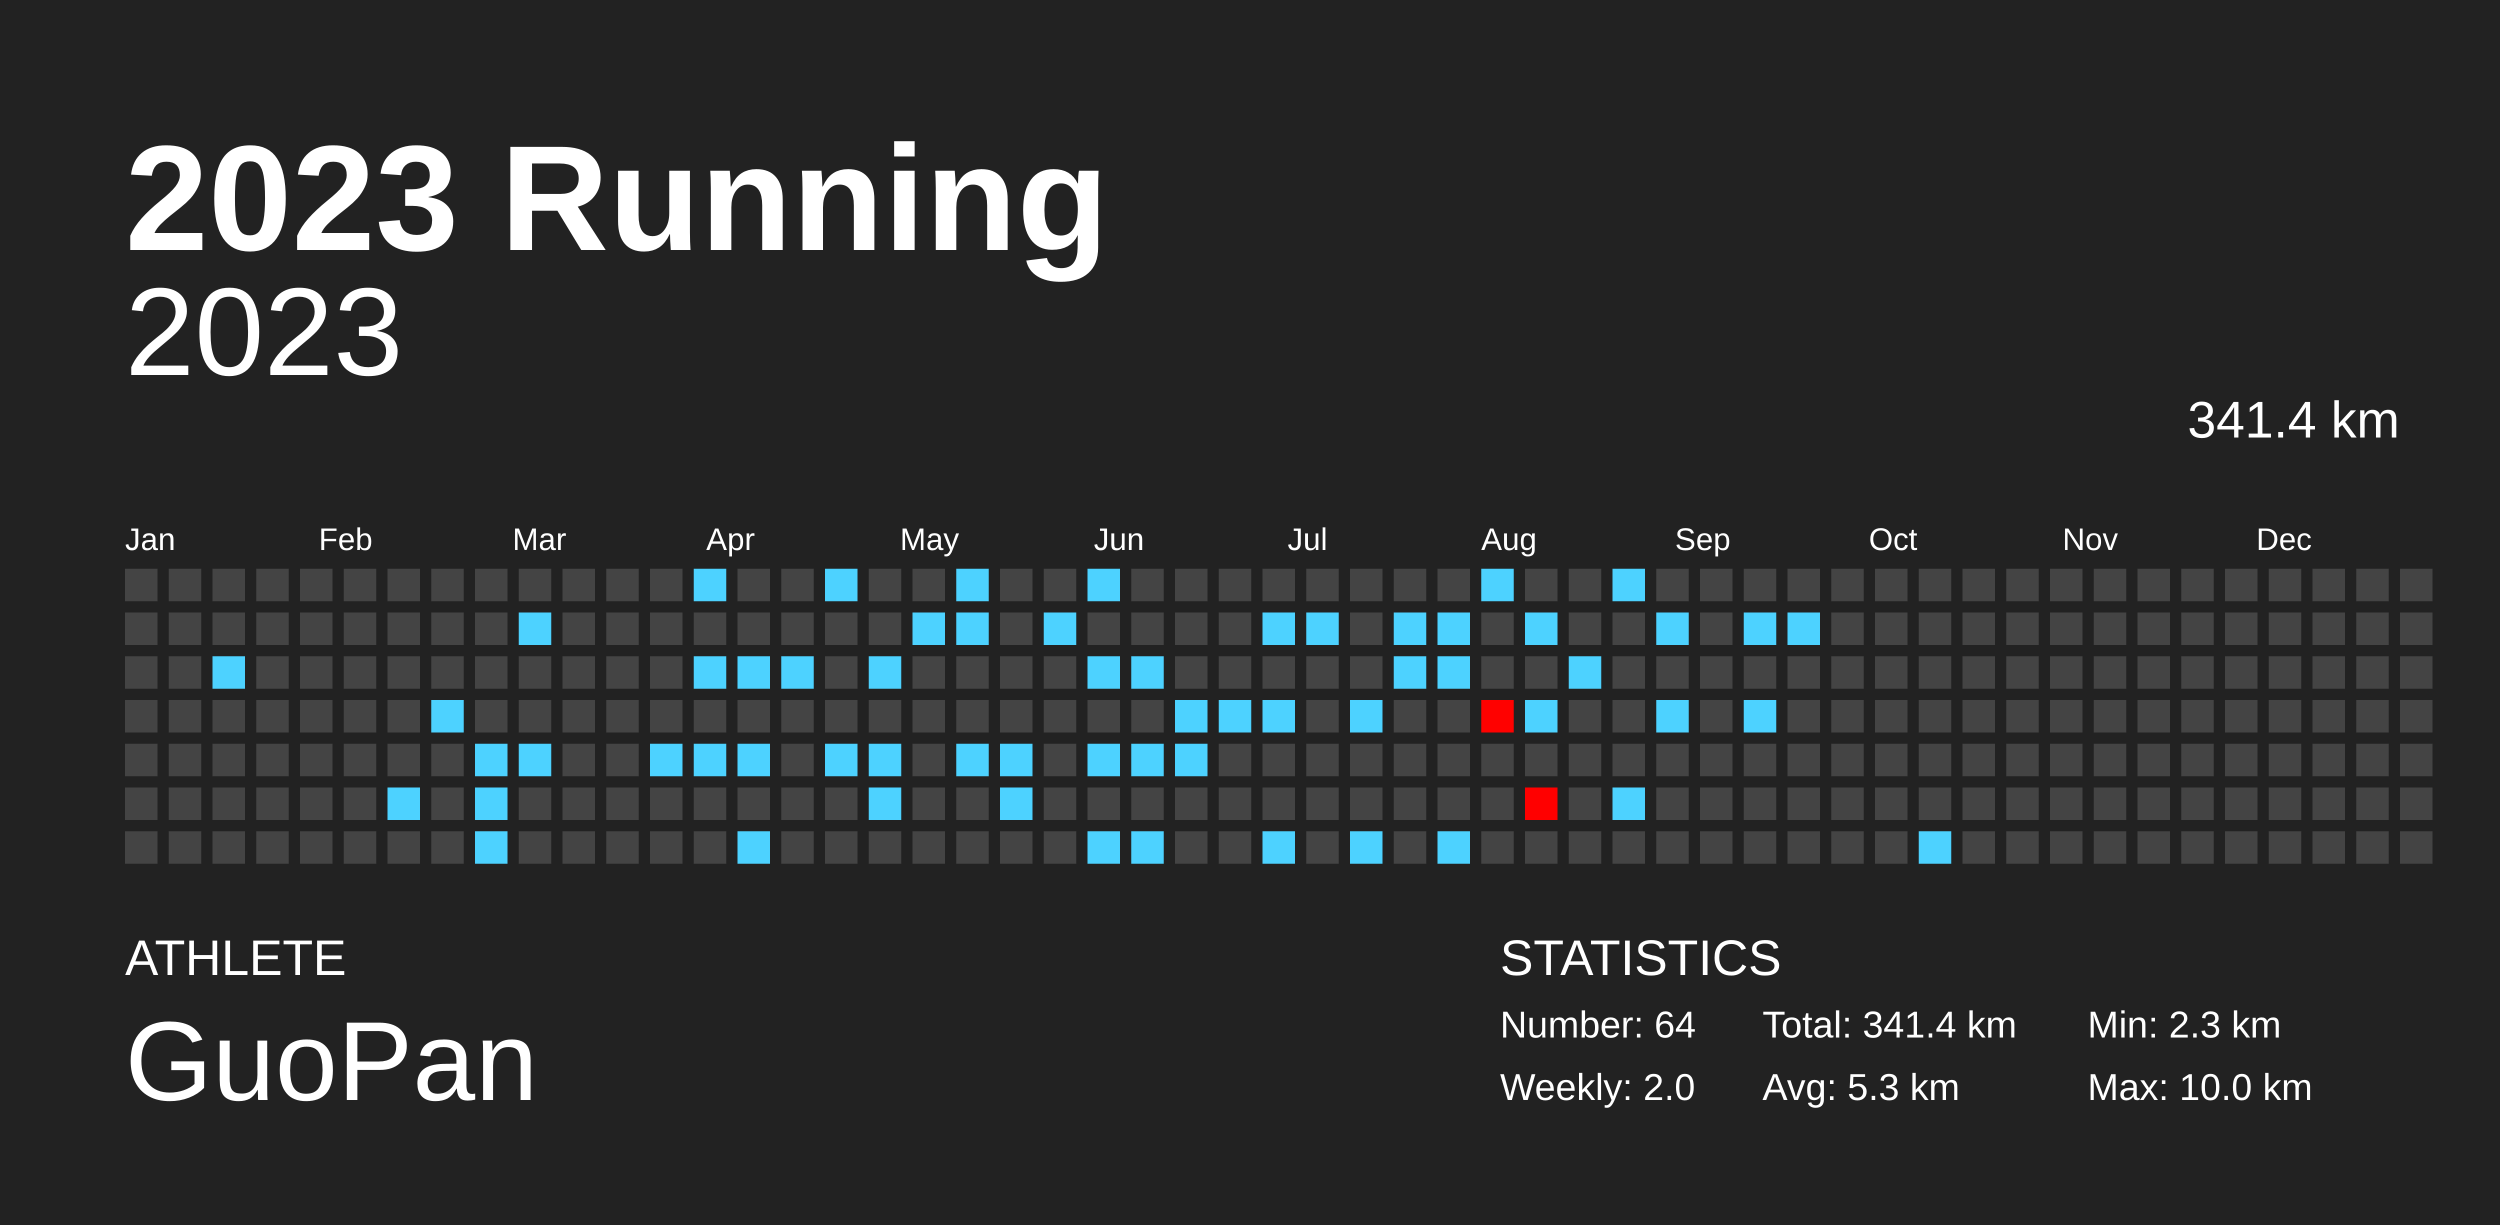
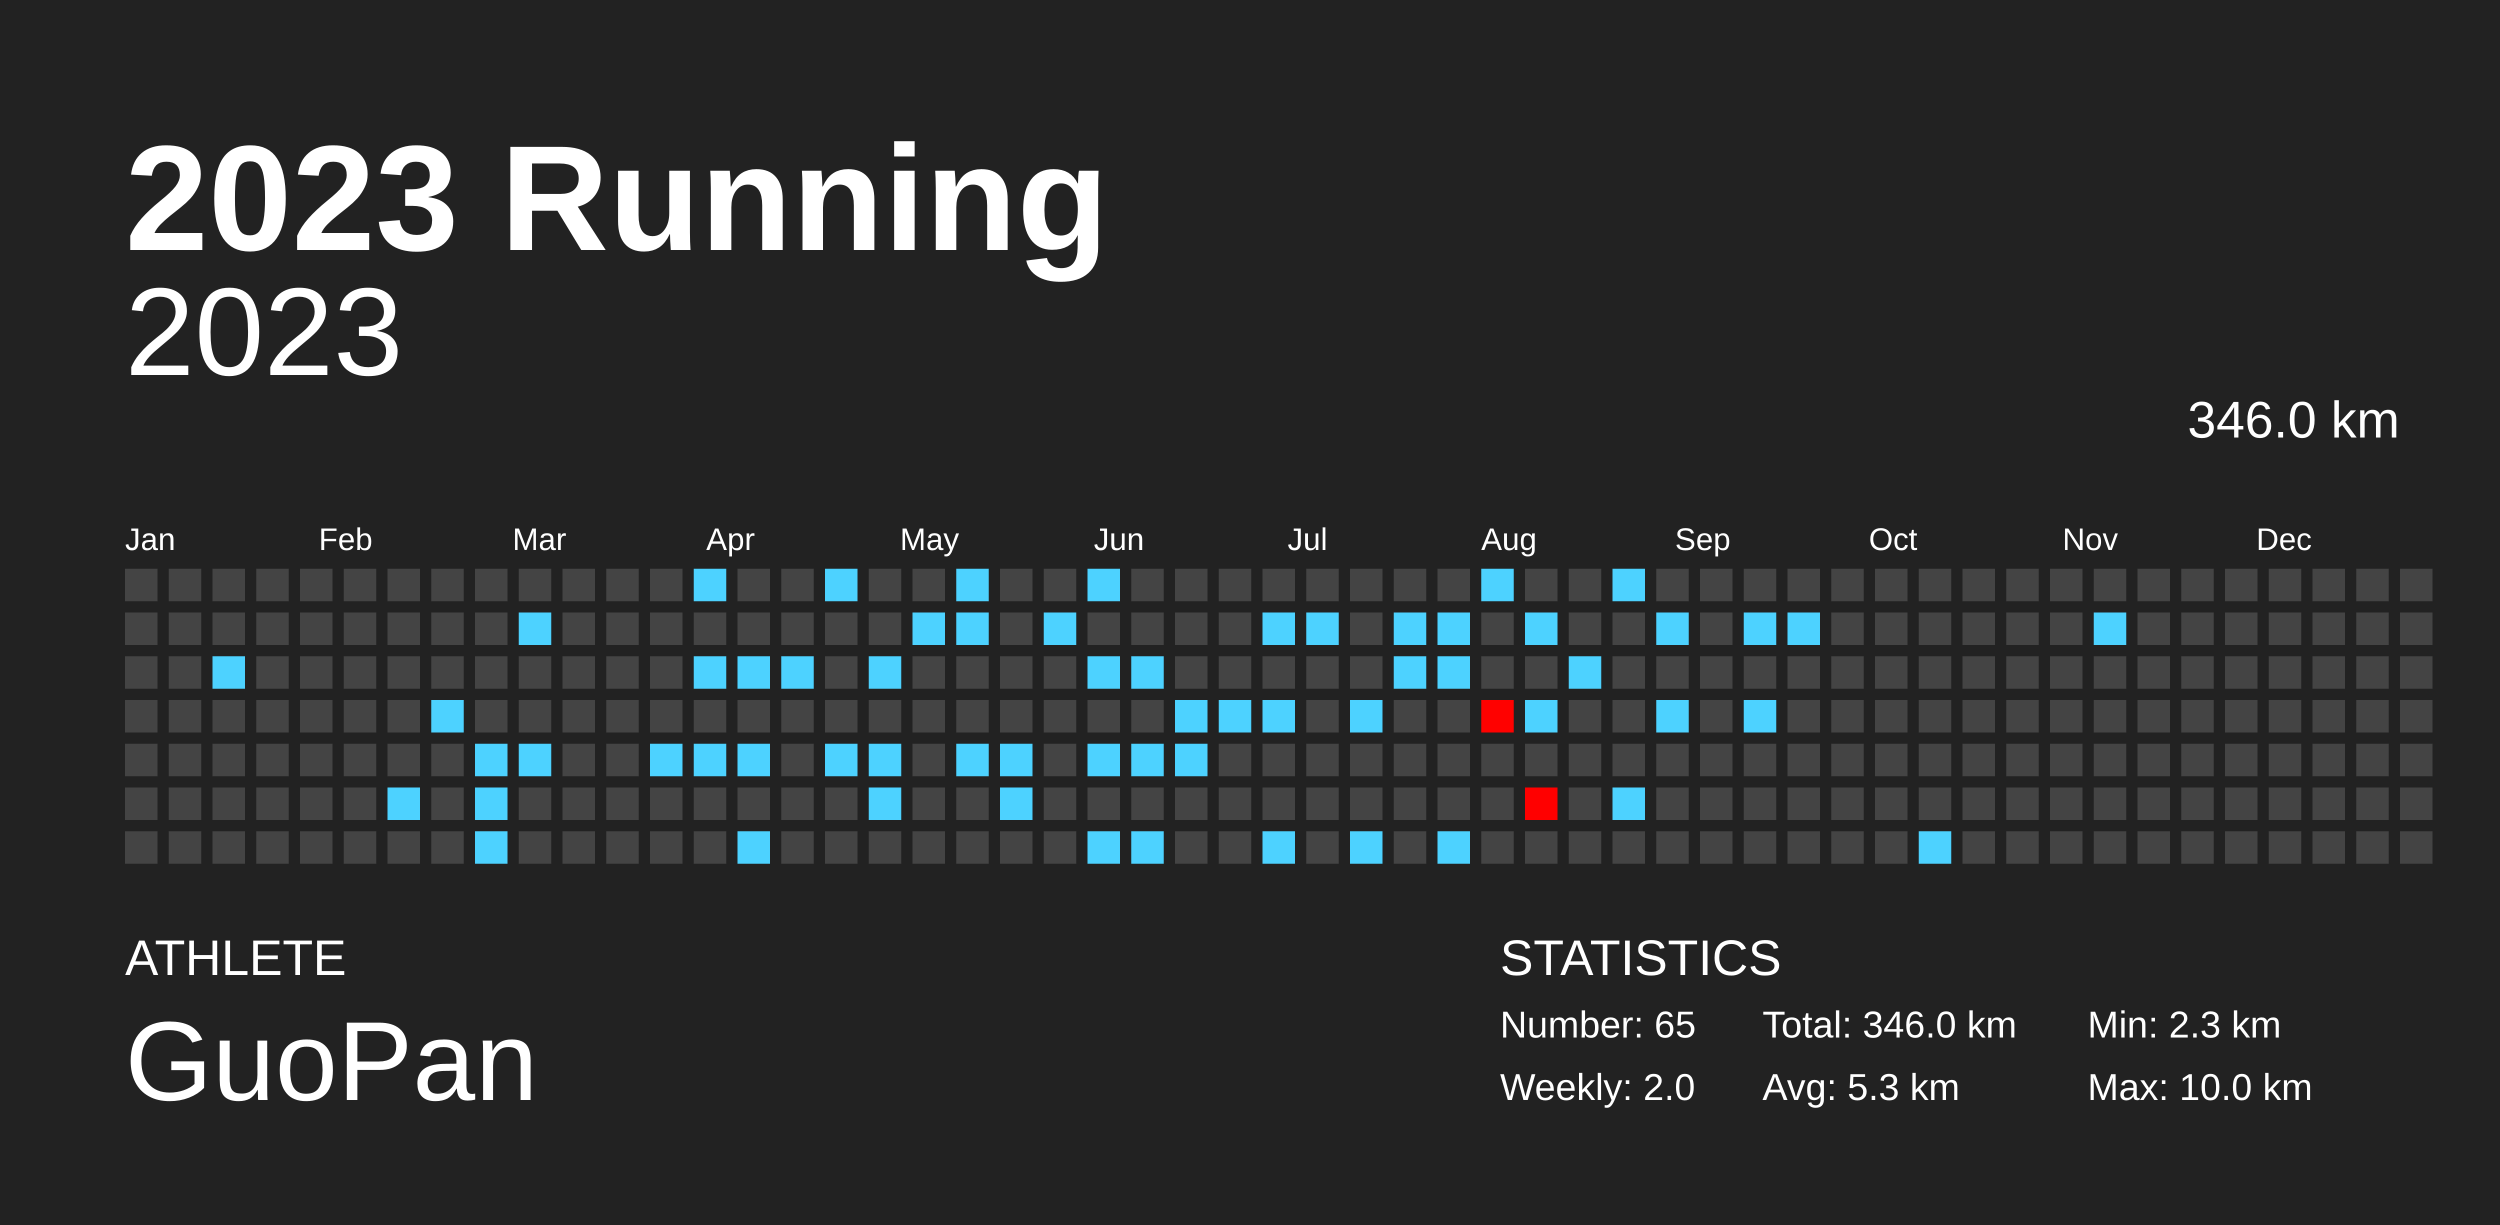
<svg xmlns="http://www.w3.org/2000/svg" baseProfile="full" height="98mm" version="1.1" viewBox="0,0,200,98" width="200mm">
  <defs />
  <rect fill="#222222" height="98" width="200" x="0" y="0" />
  <text fill="#FFFFFF" style="font-size:12px; font-family:Arial; font-weight:bold;" x="10" y="20">2023 Running</text>
  <text fill="#FFFFFF" style="font-size:4px; font-family:Arial" x="10" y="78">ATHLETE</text>
  <text fill="#FFFFFF" style="font-size:9px; font-family:Arial" x="10" y="88">GuoPan</text>
  <text fill="#FFFFFF" style="font-size:4px; font-family:Arial" x="120" y="78">STATISTICS</text>
-   <text fill="#FFFFFF" style="font-size:3px; font-family:Arial" x="120" y="83">Number: 64</text>
+   <text fill="#FFFFFF" style="font-size:3px; font-family:Arial" x="120" y="83">Number: 65</text>
  <text fill="#FFFFFF" style="font-size:3px; font-family:Arial" x="120" y="88">Weekly: 2.0</text>
-   <text fill="#FFFFFF" style="font-size:3px; font-family:Arial" x="141" y="83">Total: 341.4 km</text>
+   <text fill="#FFFFFF" style="font-size:3px; font-family:Arial" x="141" y="83">Total: 346.0 km</text>
  <text fill="#FFFFFF" style="font-size:3px; font-family:Arial" x="141" y="88">Avg: 5.3 km</text>
  <text fill="#FFFFFF" style="font-size:3px; font-family:Arial" x="167" y="83">Min: 2.3 km</text>
  <text fill="#FFFFFF" style="font-size:3px; font-family:Arial" x="167" y="88">Max: 10.0 km</text>
  <text alignment-baseline="hanging" fill="#FFFFFF" style="font-size:10.0px; font-family:Arial;" x="10" y="30">2023</text>
-   <text alignment-baseline="hanging" fill="#FFFFFF" style="font-size:4.125px; font-family:Arial;" x="175" y="35">341.4 km</text>
+   <text alignment-baseline="hanging" fill="#FFFFFF" style="font-size:4.125px; font-family:Arial;" x="175" y="35">346.0 km</text>
  <text fill="#FFFFFF" style="font-size:2.5px; font-family:Arial" x="10.0" y="44">Jan</text>
  <text fill="#FFFFFF" style="font-size:2.5px; font-family:Arial" x="25.5" y="44">Feb</text>
  <text fill="#FFFFFF" style="font-size:2.5px; font-family:Arial" x="41.0" y="44">Mar</text>
  <text fill="#FFFFFF" style="font-size:2.5px; font-family:Arial" x="56.5" y="44">Apr</text>
  <text fill="#FFFFFF" style="font-size:2.5px; font-family:Arial" x="72.0" y="44">May</text>
  <text fill="#FFFFFF" style="font-size:2.5px; font-family:Arial" x="87.5" y="44">Jun</text>
  <text fill="#FFFFFF" style="font-size:2.5px; font-family:Arial" x="103.0" y="44">Jul</text>
  <text fill="#FFFFFF" style="font-size:2.5px; font-family:Arial" x="118.5" y="44">Aug</text>
  <text fill="#FFFFFF" style="font-size:2.5px; font-family:Arial" x="134.0" y="44">Sep</text>
  <text fill="#FFFFFF" style="font-size:2.5px; font-family:Arial" x="149.5" y="44">Oct</text>
  <text fill="#FFFFFF" style="font-size:2.5px; font-family:Arial" x="165.0" y="44">Nov</text>
  <text fill="#FFFFFF" style="font-size:2.5px; font-family:Arial" x="180.5" y="44">Dec</text>
  <rect fill="#444444" height="2.6" width="2.6" x="10.0" y="45.5" />
  <rect fill="#444444" height="2.6" width="2.6" x="10.0" y="49.0" />
  <rect fill="#444444" height="2.6" width="2.6" x="10.0" y="52.5" />
  <rect fill="#444444" height="2.6" width="2.6" x="10.0" y="56.0" />
  <rect fill="#444444" height="2.6" width="2.6" x="10.0" y="59.5" />
  <rect fill="#444444" height="2.6" width="2.6" x="10.0" y="63.0" />
  <rect fill="#444444" height="2.6" width="2.6" x="10.0" y="66.5" />
  <rect fill="#444444" height="2.6" width="2.6" x="13.5" y="45.5" />
  <rect fill="#444444" height="2.6" width="2.6" x="13.5" y="49.0" />
  <rect fill="#444444" height="2.6" width="2.6" x="13.5" y="52.5" />
  <rect fill="#444444" height="2.6" width="2.6" x="13.5" y="56.0" />
  <rect fill="#444444" height="2.6" width="2.6" x="13.5" y="59.5" />
  <rect fill="#444444" height="2.6" width="2.6" x="13.5" y="63.0" />
  <rect fill="#444444" height="2.6" width="2.6" x="13.5" y="66.5" />
  <rect fill="#444444" height="2.6" width="2.6" x="17.0" y="45.5" />
  <rect fill="#444444" height="2.6" width="2.6" x="17.0" y="49.0" />
  <rect fill="#4dd2ff" height="2.6" width="2.6" x="17.0" y="52.5" />
  <rect fill="#444444" height="2.6" width="2.6" x="17.0" y="56.0" />
  <rect fill="#444444" height="2.6" width="2.6" x="17.0" y="59.5" />
  <rect fill="#444444" height="2.6" width="2.6" x="17.0" y="63.0" />
  <rect fill="#444444" height="2.6" width="2.6" x="17.0" y="66.5" />
  <rect fill="#444444" height="2.6" width="2.6" x="20.5" y="45.5" />
  <rect fill="#444444" height="2.6" width="2.6" x="20.5" y="49.0" />
  <rect fill="#444444" height="2.6" width="2.6" x="20.5" y="52.5" />
  <rect fill="#444444" height="2.6" width="2.6" x="20.5" y="56.0" />
  <rect fill="#444444" height="2.6" width="2.6" x="20.5" y="59.5" />
  <rect fill="#444444" height="2.6" width="2.6" x="20.5" y="63.0" />
  <rect fill="#444444" height="2.6" width="2.6" x="20.5" y="66.5" />
  <rect fill="#444444" height="2.6" width="2.6" x="24.0" y="45.5" />
  <rect fill="#444444" height="2.6" width="2.6" x="24.0" y="49.0" />
  <rect fill="#444444" height="2.6" width="2.6" x="24.0" y="52.5" />
  <rect fill="#444444" height="2.6" width="2.6" x="24.0" y="56.0" />
  <rect fill="#444444" height="2.6" width="2.6" x="24.0" y="59.5" />
  <rect fill="#444444" height="2.6" width="2.6" x="24.0" y="63.0" />
  <rect fill="#444444" height="2.6" width="2.6" x="24.0" y="66.5" />
  <rect fill="#444444" height="2.6" width="2.6" x="27.5" y="45.5" />
  <rect fill="#444444" height="2.6" width="2.6" x="27.5" y="49.0" />
  <rect fill="#444444" height="2.6" width="2.6" x="27.5" y="52.5" />
  <rect fill="#444444" height="2.6" width="2.6" x="27.5" y="56.0" />
  <rect fill="#444444" height="2.6" width="2.6" x="27.5" y="59.5" />
  <rect fill="#444444" height="2.6" width="2.6" x="27.5" y="63.0" />
  <rect fill="#444444" height="2.6" width="2.6" x="27.5" y="66.5" />
  <rect fill="#444444" height="2.6" width="2.6" x="31.0" y="45.5" />
  <rect fill="#444444" height="2.6" width="2.6" x="31.0" y="49.0" />
  <rect fill="#444444" height="2.6" width="2.6" x="31.0" y="52.5" />
  <rect fill="#444444" height="2.6" width="2.6" x="31.0" y="56.0" />
  <rect fill="#444444" height="2.6" width="2.6" x="31.0" y="59.5" />
  <rect fill="#4dd2ff" height="2.6" width="2.6" x="31.0" y="63.0" />
  <rect fill="#444444" height="2.6" width="2.6" x="31.0" y="66.5" />
  <rect fill="#444444" height="2.6" width="2.6" x="34.5" y="45.5" />
  <rect fill="#444444" height="2.6" width="2.6" x="34.5" y="49.0" />
  <rect fill="#444444" height="2.6" width="2.6" x="34.5" y="52.5" />
  <rect fill="#4dd2ff" height="2.6" width="2.6" x="34.5" y="56.0" />
  <rect fill="#444444" height="2.6" width="2.6" x="34.5" y="59.5" />
  <rect fill="#444444" height="2.6" width="2.6" x="34.5" y="63.0" />
  <rect fill="#444444" height="2.6" width="2.6" x="34.5" y="66.5" />
  <rect fill="#444444" height="2.6" width="2.6" x="38.0" y="45.5" />
  <rect fill="#444444" height="2.6" width="2.6" x="38.0" y="49.0" />
  <rect fill="#444444" height="2.6" width="2.6" x="38.0" y="52.5" />
  <rect fill="#444444" height="2.6" width="2.6" x="38.0" y="56.0" />
  <rect fill="#4dd2ff" height="2.6" width="2.6" x="38.0" y="59.5" />
  <rect fill="#4dd2ff" height="2.6" width="2.6" x="38.0" y="63.0" />
  <rect fill="#4dd2ff" height="2.6" width="2.6" x="38.0" y="66.5" />
  <rect fill="#444444" height="2.6" width="2.6" x="41.5" y="45.5" />
  <rect fill="#4dd2ff" height="2.6" width="2.6" x="41.5" y="49.0" />
  <rect fill="#444444" height="2.6" width="2.6" x="41.5" y="52.5" />
  <rect fill="#444444" height="2.6" width="2.6" x="41.5" y="56.0" />
  <rect fill="#4dd2ff" height="2.6" width="2.6" x="41.5" y="59.5" />
  <rect fill="#444444" height="2.6" width="2.6" x="41.5" y="63.0" />
  <rect fill="#444444" height="2.6" width="2.6" x="41.5" y="66.5" />
  <rect fill="#444444" height="2.6" width="2.6" x="45.0" y="45.5" />
  <rect fill="#444444" height="2.6" width="2.6" x="45.0" y="49.0" />
  <rect fill="#444444" height="2.6" width="2.6" x="45.0" y="52.5" />
  <rect fill="#444444" height="2.6" width="2.6" x="45.0" y="56.0" />
  <rect fill="#444444" height="2.6" width="2.6" x="45.0" y="59.5" />
  <rect fill="#444444" height="2.6" width="2.6" x="45.0" y="63.0" />
  <rect fill="#444444" height="2.6" width="2.6" x="45.0" y="66.5" />
  <rect fill="#444444" height="2.6" width="2.6" x="48.5" y="45.5" />
  <rect fill="#444444" height="2.6" width="2.6" x="48.5" y="49.0" />
  <rect fill="#444444" height="2.6" width="2.6" x="48.5" y="52.5" />
  <rect fill="#444444" height="2.6" width="2.6" x="48.5" y="56.0" />
  <rect fill="#444444" height="2.6" width="2.6" x="48.5" y="59.5" />
  <rect fill="#444444" height="2.6" width="2.6" x="48.5" y="63.0" />
  <rect fill="#444444" height="2.6" width="2.6" x="48.5" y="66.5" />
  <rect fill="#444444" height="2.6" width="2.6" x="52.0" y="45.5" />
  <rect fill="#444444" height="2.6" width="2.6" x="52.0" y="49.0" />
  <rect fill="#444444" height="2.6" width="2.6" x="52.0" y="52.5" />
  <rect fill="#444444" height="2.6" width="2.6" x="52.0" y="56.0" />
  <rect fill="#4dd2ff" height="2.6" width="2.6" x="52.0" y="59.5" />
  <rect fill="#444444" height="2.6" width="2.6" x="52.0" y="63.0" />
  <rect fill="#444444" height="2.6" width="2.6" x="52.0" y="66.5" />
  <rect fill="#4dd2ff" height="2.6" width="2.6" x="55.5" y="45.5" />
  <rect fill="#444444" height="2.6" width="2.6" x="55.5" y="49.0" />
  <rect fill="#4dd2ff" height="2.6" width="2.6" x="55.5" y="52.5" />
  <rect fill="#444444" height="2.6" width="2.6" x="55.5" y="56.0" />
  <rect fill="#4dd2ff" height="2.6" width="2.6" x="55.5" y="59.5" />
  <rect fill="#444444" height="2.6" width="2.6" x="55.5" y="63.0" />
  <rect fill="#444444" height="2.6" width="2.6" x="55.5" y="66.5" />
  <rect fill="#444444" height="2.6" width="2.6" x="59.0" y="45.5" />
  <rect fill="#444444" height="2.6" width="2.6" x="59.0" y="49.0" />
  <rect fill="#4dd2ff" height="2.6" width="2.6" x="59.0" y="52.5" />
  <rect fill="#444444" height="2.6" width="2.6" x="59.0" y="56.0" />
  <rect fill="#4dd2ff" height="2.6" width="2.6" x="59.0" y="59.5" />
  <rect fill="#444444" height="2.6" width="2.6" x="59.0" y="63.0" />
  <rect fill="#4dd2ff" height="2.6" width="2.6" x="59.0" y="66.5" />
  <rect fill="#444444" height="2.6" width="2.6" x="62.5" y="45.5" />
  <rect fill="#444444" height="2.6" width="2.6" x="62.5" y="49.0" />
  <rect fill="#4dd2ff" height="2.6" width="2.6" x="62.5" y="52.5" />
  <rect fill="#444444" height="2.6" width="2.6" x="62.5" y="56.0" />
  <rect fill="#444444" height="2.6" width="2.6" x="62.5" y="59.5" />
  <rect fill="#444444" height="2.6" width="2.6" x="62.5" y="63.0" />
  <rect fill="#444444" height="2.6" width="2.6" x="62.5" y="66.5" />
  <rect fill="#4dd2ff" height="2.6" width="2.6" x="66.0" y="45.5" />
  <rect fill="#444444" height="2.6" width="2.6" x="66.0" y="49.0" />
  <rect fill="#444444" height="2.6" width="2.6" x="66.0" y="52.5" />
  <rect fill="#444444" height="2.6" width="2.6" x="66.0" y="56.0" />
  <rect fill="#4dd2ff" height="2.6" width="2.6" x="66.0" y="59.5" />
  <rect fill="#444444" height="2.6" width="2.6" x="66.0" y="63.0" />
  <rect fill="#444444" height="2.6" width="2.6" x="66.0" y="66.5" />
  <rect fill="#444444" height="2.6" width="2.6" x="69.5" y="45.5" />
  <rect fill="#444444" height="2.6" width="2.6" x="69.5" y="49.0" />
  <rect fill="#4dd2ff" height="2.6" width="2.6" x="69.5" y="52.5" />
  <rect fill="#444444" height="2.6" width="2.6" x="69.5" y="56.0" />
  <rect fill="#4dd2ff" height="2.6" width="2.6" x="69.5" y="59.5" />
  <rect fill="#4dd2ff" height="2.6" width="2.6" x="69.5" y="63.0" />
  <rect fill="#444444" height="2.6" width="2.6" x="69.5" y="66.5" />
  <rect fill="#444444" height="2.6" width="2.6" x="73.0" y="45.5" />
  <rect fill="#4dd2ff" height="2.6" width="2.6" x="73.0" y="49.0" />
  <rect fill="#444444" height="2.6" width="2.6" x="73.0" y="52.5" />
  <rect fill="#444444" height="2.6" width="2.6" x="73.0" y="56.0" />
  <rect fill="#444444" height="2.6" width="2.6" x="73.0" y="59.5" />
  <rect fill="#444444" height="2.6" width="2.6" x="73.0" y="63.0" />
  <rect fill="#444444" height="2.6" width="2.6" x="73.0" y="66.5" />
  <rect fill="#4dd2ff" height="2.6" width="2.6" x="76.5" y="45.5" />
  <rect fill="#4dd2ff" height="2.6" width="2.6" x="76.5" y="49.0" />
  <rect fill="#444444" height="2.6" width="2.6" x="76.5" y="52.5" />
  <rect fill="#444444" height="2.6" width="2.6" x="76.5" y="56.0" />
  <rect fill="#4dd2ff" height="2.6" width="2.6" x="76.5" y="59.5" />
  <rect fill="#444444" height="2.6" width="2.6" x="76.5" y="63.0" />
  <rect fill="#444444" height="2.6" width="2.6" x="76.5" y="66.5" />
  <rect fill="#444444" height="2.6" width="2.6" x="80.0" y="45.5" />
  <rect fill="#444444" height="2.6" width="2.6" x="80.0" y="49.0" />
  <rect fill="#444444" height="2.6" width="2.6" x="80.0" y="52.5" />
  <rect fill="#444444" height="2.6" width="2.6" x="80.0" y="56.0" />
  <rect fill="#4dd2ff" height="2.6" width="2.6" x="80.0" y="59.5" />
  <rect fill="#4dd2ff" height="2.6" width="2.6" x="80.0" y="63.0" />
  <rect fill="#444444" height="2.6" width="2.6" x="80.0" y="66.5" />
  <rect fill="#444444" height="2.6" width="2.6" x="83.5" y="45.5" />
  <rect fill="#4dd2ff" height="2.6" width="2.6" x="83.5" y="49.0" />
  <rect fill="#444444" height="2.6" width="2.6" x="83.5" y="52.5" />
  <rect fill="#444444" height="2.6" width="2.6" x="83.5" y="56.0" />
  <rect fill="#444444" height="2.6" width="2.6" x="83.5" y="59.5" />
  <rect fill="#444444" height="2.6" width="2.6" x="83.5" y="63.0" />
  <rect fill="#444444" height="2.6" width="2.6" x="83.5" y="66.5" />
  <rect fill="#4dd2ff" height="2.6" width="2.6" x="87.0" y="45.5" />
  <rect fill="#444444" height="2.6" width="2.6" x="87.0" y="49.0" />
  <rect fill="#4dd2ff" height="2.6" width="2.6" x="87.0" y="52.5" />
  <rect fill="#444444" height="2.6" width="2.6" x="87.0" y="56.0" />
  <rect fill="#4dd2ff" height="2.6" width="2.6" x="87.0" y="59.5" />
  <rect fill="#444444" height="2.6" width="2.6" x="87.0" y="63.0" />
  <rect fill="#4dd2ff" height="2.6" width="2.6" x="87.0" y="66.5" />
  <rect fill="#444444" height="2.6" width="2.6" x="90.5" y="45.5" />
  <rect fill="#444444" height="2.6" width="2.6" x="90.5" y="49.0" />
  <rect fill="#4dd2ff" height="2.6" width="2.6" x="90.5" y="52.5" />
  <rect fill="#444444" height="2.6" width="2.6" x="90.5" y="56.0" />
  <rect fill="#4dd2ff" height="2.6" width="2.6" x="90.5" y="59.5" />
  <rect fill="#444444" height="2.6" width="2.6" x="90.5" y="63.0" />
  <rect fill="#4dd2ff" height="2.6" width="2.6" x="90.5" y="66.5" />
  <rect fill="#444444" height="2.6" width="2.6" x="94.0" y="45.5" />
  <rect fill="#444444" height="2.6" width="2.6" x="94.0" y="49.0" />
  <rect fill="#444444" height="2.6" width="2.6" x="94.0" y="52.5" />
  <rect fill="#4dd2ff" height="2.6" width="2.6" x="94.0" y="56.0" />
  <rect fill="#4dd2ff" height="2.6" width="2.6" x="94.0" y="59.5" />
  <rect fill="#444444" height="2.6" width="2.6" x="94.0" y="63.0" />
  <rect fill="#444444" height="2.6" width="2.6" x="94.0" y="66.5" />
  <rect fill="#444444" height="2.6" width="2.6" x="97.5" y="45.5" />
  <rect fill="#444444" height="2.6" width="2.6" x="97.5" y="49.0" />
  <rect fill="#444444" height="2.6" width="2.6" x="97.5" y="52.5" />
  <rect fill="#4dd2ff" height="2.6" width="2.6" x="97.5" y="56.0" />
  <rect fill="#444444" height="2.6" width="2.6" x="97.5" y="59.5" />
  <rect fill="#444444" height="2.6" width="2.6" x="97.5" y="63.0" />
  <rect fill="#444444" height="2.6" width="2.6" x="97.5" y="66.5" />
  <rect fill="#444444" height="2.6" width="2.6" x="101.0" y="45.5" />
  <rect fill="#4dd2ff" height="2.6" width="2.6" x="101.0" y="49.0" />
  <rect fill="#444444" height="2.6" width="2.6" x="101.0" y="52.5" />
  <rect fill="#4dd2ff" height="2.6" width="2.6" x="101.0" y="56.0" />
  <rect fill="#444444" height="2.6" width="2.6" x="101.0" y="59.5" />
  <rect fill="#444444" height="2.6" width="2.6" x="101.0" y="63.0" />
  <rect fill="#4dd2ff" height="2.6" width="2.6" x="101.0" y="66.5" />
  <rect fill="#444444" height="2.6" width="2.6" x="104.5" y="45.5" />
  <rect fill="#4dd2ff" height="2.6" width="2.6" x="104.5" y="49.0" />
  <rect fill="#444444" height="2.6" width="2.6" x="104.5" y="52.5" />
  <rect fill="#444444" height="2.6" width="2.6" x="104.5" y="56.0" />
  <rect fill="#444444" height="2.6" width="2.6" x="104.5" y="59.5" />
  <rect fill="#444444" height="2.6" width="2.6" x="104.5" y="63.0" />
  <rect fill="#444444" height="2.6" width="2.6" x="104.5" y="66.5" />
  <rect fill="#444444" height="2.6" width="2.6" x="108.0" y="45.5" />
  <rect fill="#444444" height="2.6" width="2.6" x="108.0" y="49.0" />
  <rect fill="#444444" height="2.6" width="2.6" x="108.0" y="52.5" />
  <rect fill="#4dd2ff" height="2.6" width="2.6" x="108.0" y="56.0" />
  <rect fill="#444444" height="2.6" width="2.6" x="108.0" y="59.5" />
  <rect fill="#444444" height="2.6" width="2.6" x="108.0" y="63.0" />
  <rect fill="#4dd2ff" height="2.6" width="2.6" x="108.0" y="66.5" />
  <rect fill="#444444" height="2.6" width="2.6" x="111.5" y="45.5" />
  <rect fill="#4dd2ff" height="2.6" width="2.6" x="111.5" y="49.0" />
  <rect fill="#4dd2ff" height="2.6" width="2.6" x="111.5" y="52.5" />
  <rect fill="#444444" height="2.6" width="2.6" x="111.5" y="56.0" />
  <rect fill="#444444" height="2.6" width="2.6" x="111.5" y="59.5" />
  <rect fill="#444444" height="2.6" width="2.6" x="111.5" y="63.0" />
  <rect fill="#444444" height="2.6" width="2.6" x="111.5" y="66.5" />
  <rect fill="#444444" height="2.6" width="2.6" x="115.0" y="45.5" />
  <rect fill="#4dd2ff" height="2.6" width="2.6" x="115.0" y="49.0" />
  <rect fill="#4dd2ff" height="2.6" width="2.6" x="115.0" y="52.5" />
  <rect fill="#444444" height="2.6" width="2.6" x="115.0" y="56.0" />
  <rect fill="#444444" height="2.6" width="2.6" x="115.0" y="59.5" />
  <rect fill="#444444" height="2.6" width="2.6" x="115.0" y="63.0" />
  <rect fill="#4dd2ff" height="2.6" width="2.6" x="115.0" y="66.5" />
  <rect fill="#4dd2ff" height="2.6" width="2.6" x="118.5" y="45.5" />
  <rect fill="#444444" height="2.6" width="2.6" x="118.5" y="49.0" />
  <rect fill="#444444" height="2.6" width="2.6" x="118.5" y="52.5" />
  <rect fill="#ff0100" height="2.6" width="2.6" x="118.5" y="56.0" />
  <rect fill="#444444" height="2.6" width="2.6" x="118.5" y="59.5" />
  <rect fill="#444444" height="2.6" width="2.6" x="118.5" y="63.0" />
  <rect fill="#444444" height="2.6" width="2.6" x="118.5" y="66.5" />
  <rect fill="#444444" height="2.6" width="2.6" x="122.0" y="45.5" />
  <rect fill="#4dd2ff" height="2.6" width="2.6" x="122.0" y="49.0" />
  <rect fill="#444444" height="2.6" width="2.6" x="122.0" y="52.5" />
  <rect fill="#4dd2ff" height="2.6" width="2.6" x="122.0" y="56.0" />
  <rect fill="#444444" height="2.6" width="2.6" x="122.0" y="59.5" />
  <rect fill="#ff0000" height="2.6" width="2.6" x="122.0" y="63.0" />
  <rect fill="#444444" height="2.6" width="2.6" x="122.0" y="66.5" />
  <rect fill="#444444" height="2.6" width="2.6" x="125.5" y="45.5" />
  <rect fill="#444444" height="2.6" width="2.6" x="125.5" y="49.0" />
  <rect fill="#4dd2ff" height="2.6" width="2.6" x="125.5" y="52.5" />
  <rect fill="#444444" height="2.6" width="2.6" x="125.5" y="56.0" />
  <rect fill="#444444" height="2.6" width="2.6" x="125.5" y="59.5" />
  <rect fill="#444444" height="2.6" width="2.6" x="125.5" y="63.0" />
  <rect fill="#444444" height="2.6" width="2.6" x="125.5" y="66.5" />
  <rect fill="#4dd2ff" height="2.6" width="2.6" x="129.0" y="45.5" />
  <rect fill="#444444" height="2.6" width="2.6" x="129.0" y="49.0" />
  <rect fill="#444444" height="2.6" width="2.6" x="129.0" y="52.5" />
  <rect fill="#444444" height="2.6" width="2.6" x="129.0" y="56.0" />
  <rect fill="#444444" height="2.6" width="2.6" x="129.0" y="59.5" />
  <rect fill="#4dd2ff" height="2.6" width="2.6" x="129.0" y="63.0" />
  <rect fill="#444444" height="2.6" width="2.6" x="129.0" y="66.5" />
  <rect fill="#444444" height="2.6" width="2.6" x="132.5" y="45.5" />
  <rect fill="#4dd2ff" height="2.6" width="2.6" x="132.5" y="49.0" />
  <rect fill="#444444" height="2.6" width="2.6" x="132.5" y="52.5" />
  <rect fill="#4dd2ff" height="2.6" width="2.6" x="132.5" y="56.0" />
  <rect fill="#444444" height="2.6" width="2.6" x="132.5" y="59.5" />
  <rect fill="#444444" height="2.6" width="2.6" x="132.5" y="63.0" />
  <rect fill="#444444" height="2.6" width="2.6" x="132.5" y="66.5" />
  <rect fill="#444444" height="2.6" width="2.6" x="136.0" y="45.5" />
  <rect fill="#444444" height="2.6" width="2.6" x="136.0" y="49.0" />
  <rect fill="#444444" height="2.6" width="2.6" x="136.0" y="52.5" />
  <rect fill="#444444" height="2.6" width="2.6" x="136.0" y="56.0" />
  <rect fill="#444444" height="2.6" width="2.6" x="136.0" y="59.5" />
  <rect fill="#444444" height="2.6" width="2.6" x="136.0" y="63.0" />
  <rect fill="#444444" height="2.6" width="2.6" x="136.0" y="66.5" />
  <rect fill="#444444" height="2.6" width="2.6" x="139.5" y="45.5" />
  <rect fill="#4dd2ff" height="2.6" width="2.6" x="139.5" y="49.0" />
  <rect fill="#444444" height="2.6" width="2.6" x="139.5" y="52.5" />
  <rect fill="#4dd2ff" height="2.6" width="2.6" x="139.5" y="56.0" />
  <rect fill="#444444" height="2.6" width="2.6" x="139.5" y="59.5" />
  <rect fill="#444444" height="2.6" width="2.6" x="139.5" y="63.0" />
  <rect fill="#444444" height="2.6" width="2.6" x="139.5" y="66.5" />
  <rect fill="#444444" height="2.6" width="2.6" x="143.0" y="45.5" />
  <rect fill="#4dd2ff" height="2.6" width="2.6" x="143.0" y="49.0" />
  <rect fill="#444444" height="2.6" width="2.6" x="143.0" y="52.5" />
  <rect fill="#444444" height="2.6" width="2.6" x="143.0" y="56.0" />
  <rect fill="#444444" height="2.6" width="2.6" x="143.0" y="59.5" />
  <rect fill="#444444" height="2.6" width="2.6" x="143.0" y="63.0" />
  <rect fill="#444444" height="2.6" width="2.6" x="143.0" y="66.5" />
  <rect fill="#444444" height="2.6" width="2.6" x="146.5" y="45.5" />
  <rect fill="#444444" height="2.6" width="2.6" x="146.5" y="49.0" />
  <rect fill="#444444" height="2.6" width="2.6" x="146.5" y="52.5" />
  <rect fill="#444444" height="2.6" width="2.6" x="146.5" y="56.0" />
  <rect fill="#444444" height="2.6" width="2.6" x="146.5" y="59.5" />
  <rect fill="#444444" height="2.6" width="2.6" x="146.5" y="63.0" />
  <rect fill="#444444" height="2.6" width="2.6" x="146.5" y="66.5" />
  <rect fill="#444444" height="2.6" width="2.6" x="150.0" y="45.5" />
  <rect fill="#444444" height="2.6" width="2.6" x="150.0" y="49.0" />
  <rect fill="#444444" height="2.6" width="2.6" x="150.0" y="52.5" />
  <rect fill="#444444" height="2.6" width="2.6" x="150.0" y="56.0" />
  <rect fill="#444444" height="2.6" width="2.6" x="150.0" y="59.5" />
  <rect fill="#444444" height="2.6" width="2.6" x="150.0" y="63.0" />
  <rect fill="#444444" height="2.6" width="2.6" x="150.0" y="66.5" />
  <rect fill="#444444" height="2.6" width="2.6" x="153.5" y="45.5" />
  <rect fill="#444444" height="2.6" width="2.6" x="153.5" y="49.0" />
  <rect fill="#444444" height="2.6" width="2.6" x="153.5" y="52.5" />
  <rect fill="#444444" height="2.6" width="2.6" x="153.5" y="56.0" />
  <rect fill="#444444" height="2.6" width="2.6" x="153.5" y="59.5" />
  <rect fill="#444444" height="2.6" width="2.6" x="153.5" y="63.0" />
  <rect fill="#4dd2ff" height="2.6" width="2.6" x="153.5" y="66.5" />
  <rect fill="#444444" height="2.6" width="2.6" x="157.0" y="45.5" />
  <rect fill="#444444" height="2.6" width="2.6" x="157.0" y="49.0" />
  <rect fill="#444444" height="2.6" width="2.6" x="157.0" y="52.5" />
  <rect fill="#444444" height="2.6" width="2.6" x="157.0" y="56.0" />
  <rect fill="#444444" height="2.6" width="2.6" x="157.0" y="59.5" />
  <rect fill="#444444" height="2.6" width="2.6" x="157.0" y="63.0" />
  <rect fill="#444444" height="2.6" width="2.6" x="157.0" y="66.5" />
  <rect fill="#444444" height="2.6" width="2.6" x="160.5" y="45.5" />
  <rect fill="#444444" height="2.6" width="2.6" x="160.5" y="49.0" />
  <rect fill="#444444" height="2.6" width="2.6" x="160.5" y="52.5" />
  <rect fill="#444444" height="2.6" width="2.6" x="160.5" y="56.0" />
  <rect fill="#444444" height="2.6" width="2.6" x="160.5" y="59.5" />
  <rect fill="#444444" height="2.6" width="2.6" x="160.5" y="63.0" />
  <rect fill="#444444" height="2.6" width="2.6" x="160.5" y="66.5" />
  <rect fill="#444444" height="2.6" width="2.6" x="164.0" y="45.5" />
  <rect fill="#444444" height="2.6" width="2.6" x="164.0" y="49.0" />
  <rect fill="#444444" height="2.6" width="2.6" x="164.0" y="52.5" />
  <rect fill="#444444" height="2.6" width="2.6" x="164.0" y="56.0" />
  <rect fill="#444444" height="2.6" width="2.6" x="164.0" y="59.5" />
  <rect fill="#444444" height="2.6" width="2.6" x="164.0" y="63.0" />
  <rect fill="#444444" height="2.6" width="2.6" x="164.0" y="66.5" />
  <rect fill="#444444" height="2.6" width="2.6" x="167.5" y="45.5" />
-   <rect fill="#444444" height="2.6" width="2.6" x="167.5" y="49.0" />
+   <rect fill="#4dd2ff" height="2.6" width="2.6" x="167.5" y="49.0" />
  <rect fill="#444444" height="2.6" width="2.6" x="167.5" y="52.5" />
  <rect fill="#444444" height="2.6" width="2.6" x="167.5" y="56.0" />
  <rect fill="#444444" height="2.6" width="2.6" x="167.5" y="59.5" />
  <rect fill="#444444" height="2.6" width="2.6" x="167.5" y="63.0" />
  <rect fill="#444444" height="2.6" width="2.6" x="167.5" y="66.5" />
  <rect fill="#444444" height="2.6" width="2.6" x="171.0" y="45.5" />
  <rect fill="#444444" height="2.6" width="2.6" x="171.0" y="49.0" />
  <rect fill="#444444" height="2.6" width="2.6" x="171.0" y="52.5" />
  <rect fill="#444444" height="2.6" width="2.6" x="171.0" y="56.0" />
  <rect fill="#444444" height="2.6" width="2.6" x="171.0" y="59.5" />
  <rect fill="#444444" height="2.6" width="2.6" x="171.0" y="63.0" />
  <rect fill="#444444" height="2.6" width="2.6" x="171.0" y="66.5" />
  <rect fill="#444444" height="2.6" width="2.6" x="174.5" y="45.5" />
  <rect fill="#444444" height="2.6" width="2.6" x="174.5" y="49.0" />
  <rect fill="#444444" height="2.6" width="2.6" x="174.5" y="52.5" />
  <rect fill="#444444" height="2.6" width="2.6" x="174.5" y="56.0" />
  <rect fill="#444444" height="2.6" width="2.6" x="174.5" y="59.5" />
  <rect fill="#444444" height="2.6" width="2.6" x="174.5" y="63.0" />
  <rect fill="#444444" height="2.6" width="2.6" x="174.5" y="66.5" />
  <rect fill="#444444" height="2.6" width="2.6" x="178.0" y="45.5" />
  <rect fill="#444444" height="2.6" width="2.6" x="178.0" y="49.0" />
  <rect fill="#444444" height="2.6" width="2.6" x="178.0" y="52.5" />
  <rect fill="#444444" height="2.6" width="2.6" x="178.0" y="56.0" />
  <rect fill="#444444" height="2.6" width="2.6" x="178.0" y="59.5" />
  <rect fill="#444444" height="2.6" width="2.6" x="178.0" y="63.0" />
  <rect fill="#444444" height="2.6" width="2.6" x="178.0" y="66.5" />
  <rect fill="#444444" height="2.6" width="2.6" x="181.5" y="45.5" />
  <rect fill="#444444" height="2.6" width="2.6" x="181.5" y="49.0" />
  <rect fill="#444444" height="2.6" width="2.6" x="181.5" y="52.5" />
  <rect fill="#444444" height="2.6" width="2.6" x="181.5" y="56.0" />
  <rect fill="#444444" height="2.6" width="2.6" x="181.5" y="59.5" />
  <rect fill="#444444" height="2.6" width="2.6" x="181.5" y="63.0" />
  <rect fill="#444444" height="2.6" width="2.6" x="181.5" y="66.5" />
  <rect fill="#444444" height="2.6" width="2.6" x="185.0" y="45.5" />
  <rect fill="#444444" height="2.6" width="2.6" x="185.0" y="49.0" />
  <rect fill="#444444" height="2.6" width="2.6" x="185.0" y="52.5" />
  <rect fill="#444444" height="2.6" width="2.6" x="185.0" y="56.0" />
  <rect fill="#444444" height="2.6" width="2.6" x="185.0" y="59.5" />
  <rect fill="#444444" height="2.6" width="2.6" x="185.0" y="63.0" />
  <rect fill="#444444" height="2.6" width="2.6" x="185.0" y="66.5" />
  <rect fill="#444444" height="2.6" width="2.6" x="188.5" y="45.5" />
  <rect fill="#444444" height="2.6" width="2.6" x="188.5" y="49.0" />
  <rect fill="#444444" height="2.6" width="2.6" x="188.5" y="52.5" />
  <rect fill="#444444" height="2.6" width="2.6" x="188.5" y="56.0" />
  <rect fill="#444444" height="2.6" width="2.6" x="188.5" y="59.5" />
  <rect fill="#444444" height="2.6" width="2.6" x="188.5" y="63.0" />
  <rect fill="#444444" height="2.6" width="2.6" x="188.5" y="66.5" />
  <rect fill="#444444" height="2.6" width="2.6" x="192.0" y="45.5" />
  <rect fill="#444444" height="2.6" width="2.6" x="192.0" y="49.0" />
  <rect fill="#444444" height="2.6" width="2.6" x="192.0" y="52.5" />
  <rect fill="#444444" height="2.6" width="2.6" x="192.0" y="56.0" />
  <rect fill="#444444" height="2.6" width="2.6" x="192.0" y="59.5" />
  <rect fill="#444444" height="2.6" width="2.6" x="192.0" y="63.0" />
  <rect fill="#444444" height="2.6" width="2.6" x="192.0" y="66.5" />
</svg>
